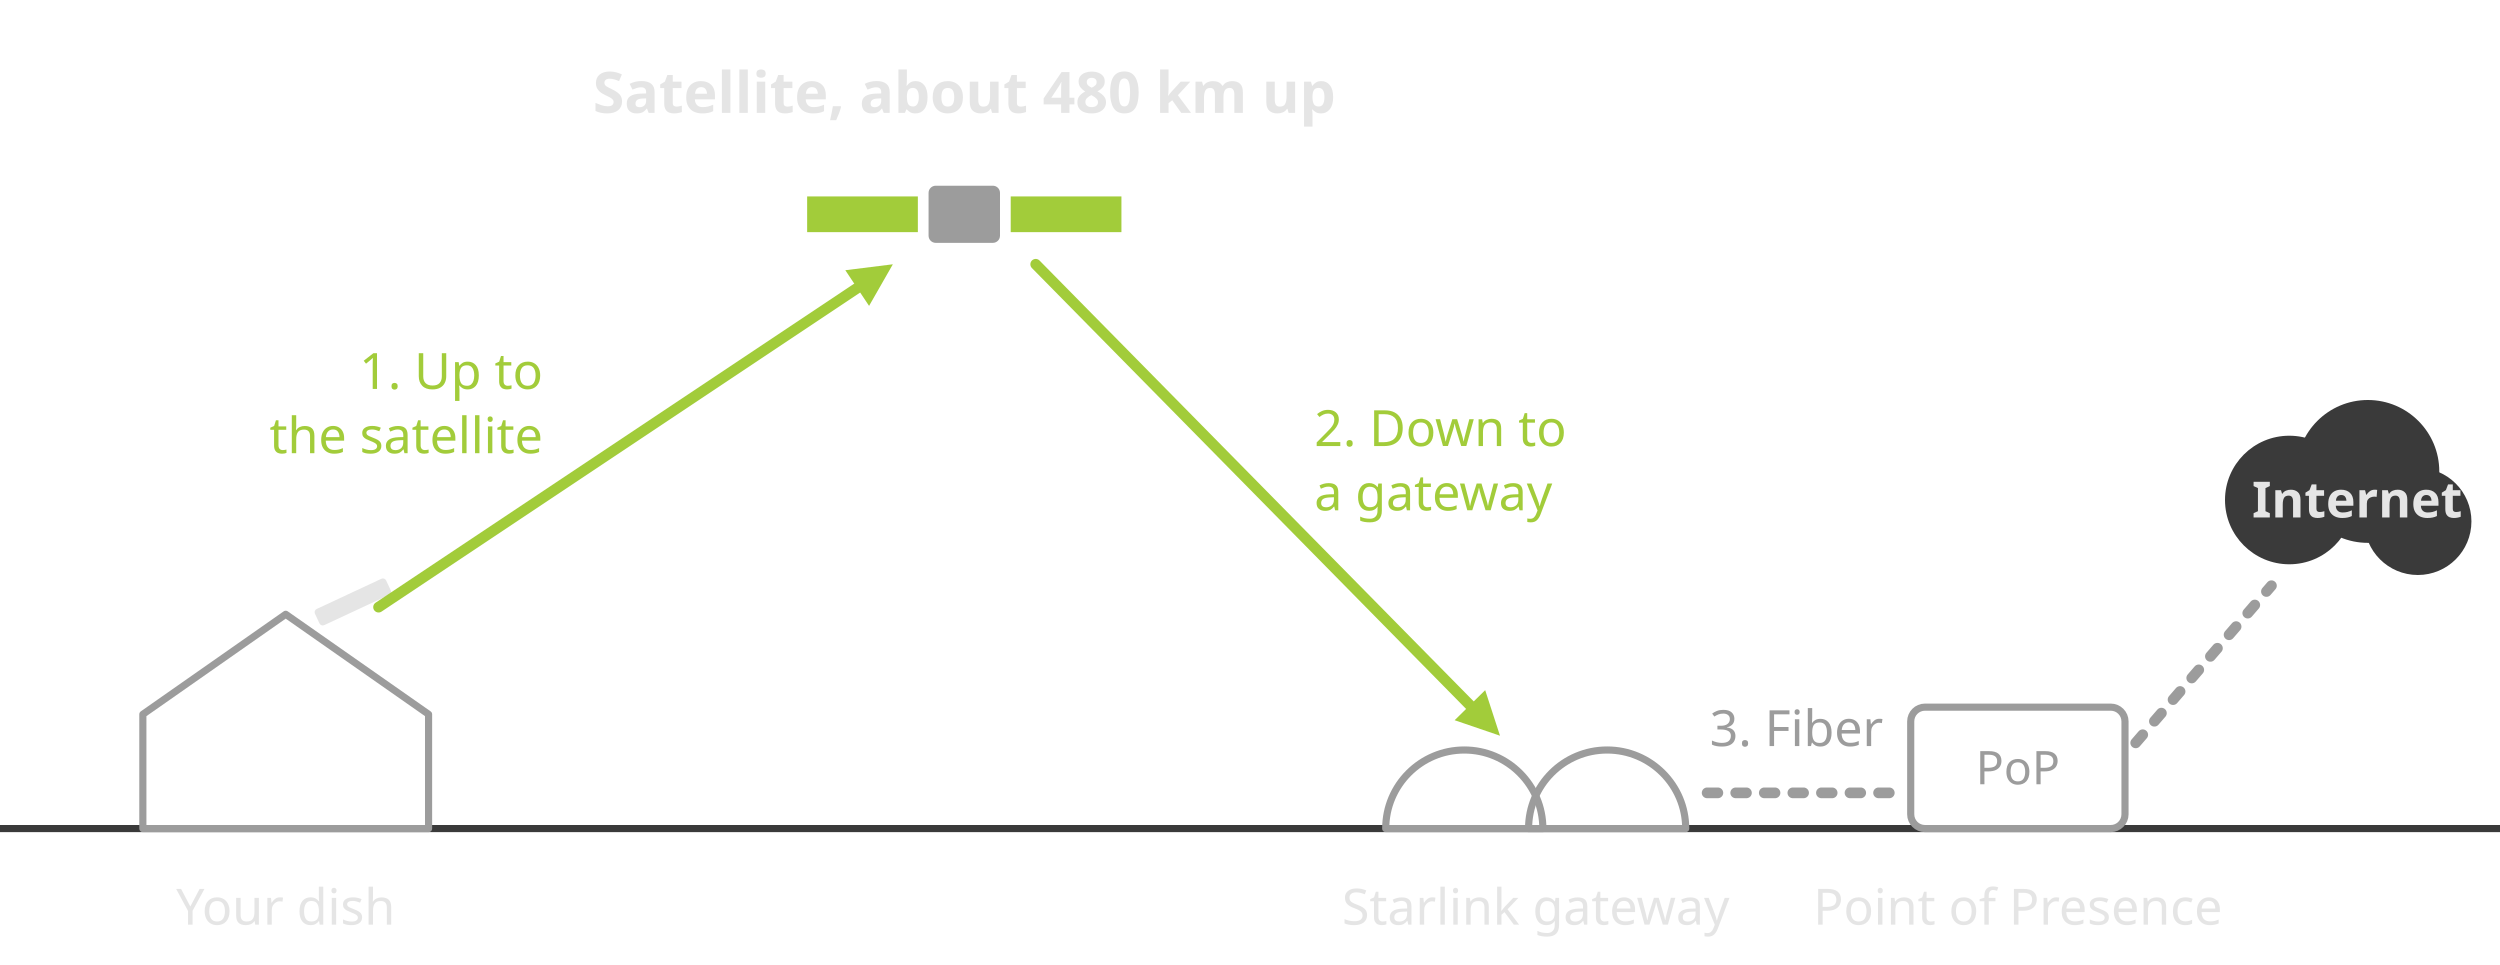
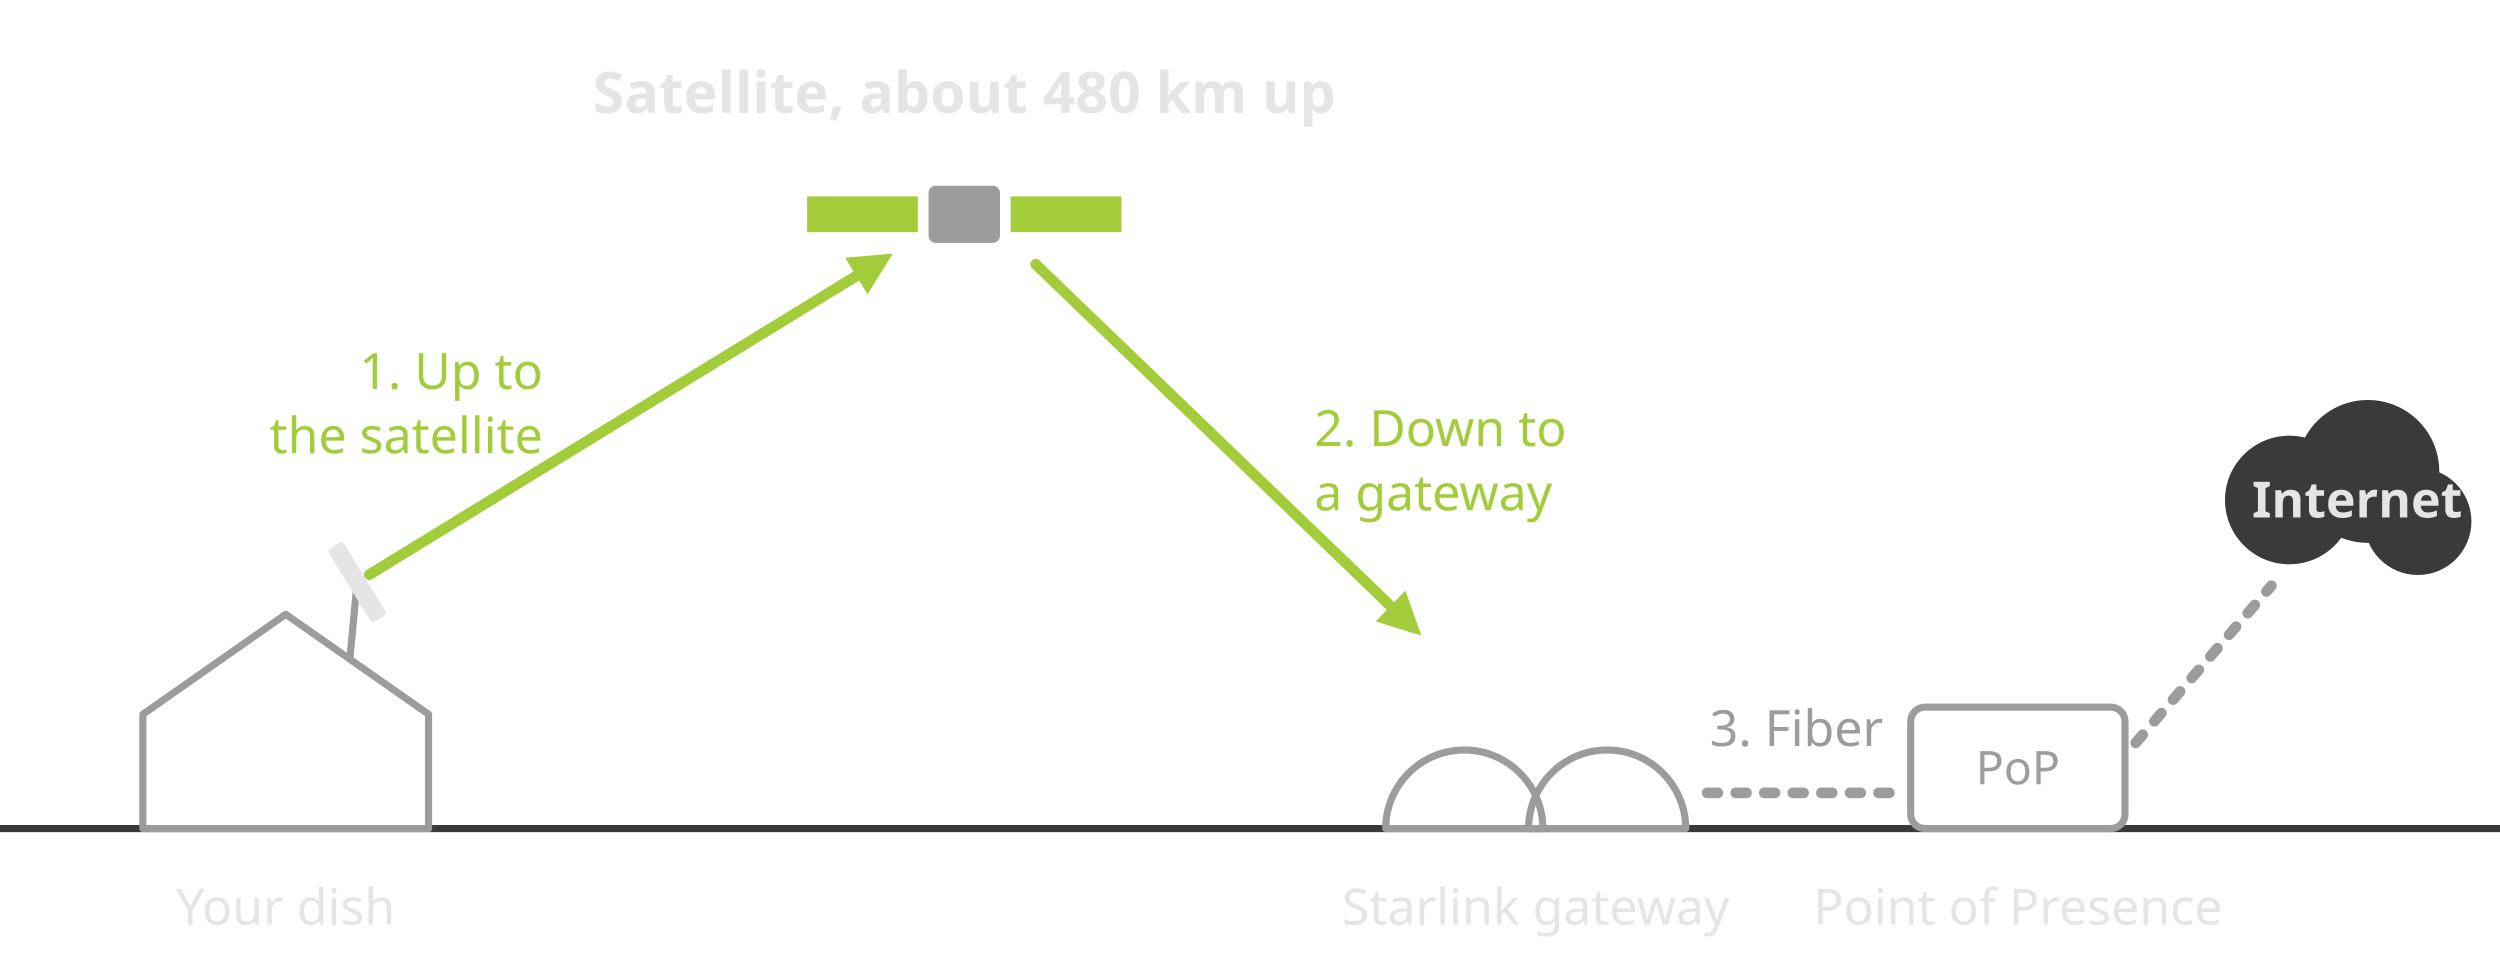
<svg xmlns="http://www.w3.org/2000/svg" viewBox="0 0 700 270" width="700" height="270" role="img" aria-label="Dish to satellite to gateway, then fiber to a Point of Presence and the internet">
  <line x1="0" y1="232" x2="700" y2="232" stroke="#3A3A3A" stroke-width="2" stroke-linecap="round" />
  <rect x="226" y="55.0" width="31.0" height="10" rx="0" fill="#A2CC3A" />
  <rect x="283.0" y="55.0" width="31.0" height="10" rx="0" fill="#A2CC3A" />
  <rect x="260.0" y="52.0" width="20" height="16" rx="2" fill="#9C9C9C" />
  <text x="270" y="31.6" font-family="IBM Plex Sans" font-size="16" fill="#E5E5E5" text-anchor="middle" font-weight="600">Satellite, about 480 km up</text>
  <path d="M40 232 V200 L80.0 172 L120 200 V232 Z" fill="none" stroke="#9C9C9C" stroke-width="2" stroke-linecap="round" stroke-linejoin="round" />
-   <rect x="88" y="166" width="22" height="5" rx="1" fill="#E5E5E5" transform="rotate(-25 99 169)" />
+   <line x1="98" y1="184" x2="100" y2="163" stroke="#9C9C9C" stroke-width="2" stroke-linecap="round" />
+   <rect x="88.0" y="160.5" width="24" height="5" rx="1" fill="#E5E5E5" transform="rotate(58.5 100 163)" />
  <text x="80" y="258.9" font-family="IBM Plex Sans" font-size="14" fill="#E5E5E5" text-anchor="middle" font-weight="400">Your dish</text>
  <path d="M388 232 A22 22 0 0 1 432 232 Z" fill="none" stroke="#9C9C9C" stroke-width="2" stroke-linecap="round" stroke-linejoin="round" />
  <path d="M428 232 A22 22 0 0 1 472 232 Z" fill="none" stroke="#9C9C9C" stroke-width="2" stroke-linecap="round" stroke-linejoin="round" />
  <text x="430" y="258.9" font-family="IBM Plex Sans" font-size="14" fill="#E5E5E5" text-anchor="middle" font-weight="400">Starlink gateway</text>
  <rect x="535" y="198" width="60" height="34" rx="4" fill="none" stroke="#9C9C9C" stroke-width="2" />
  <text x="565" y="219.6" font-family="IBM Plex Sans" font-size="13" fill="#9C9C9C" text-anchor="middle" font-weight="400">PoP</text>
  <text x="565" y="258.9" font-family="IBM Plex Sans" font-size="14" fill="#E5E5E5" text-anchor="middle" font-weight="400">Point of Presence</text>
  <circle cx="641" cy="140" r="18" fill="#3A3A3A" />
  <circle cx="663" cy="132" r="20" fill="#3A3A3A" />
  <circle cx="677" cy="146" r="15" fill="#3A3A3A" />
  <text x="660" y="144.9" font-family="IBM Plex Sans" font-size="14" fill="#E5E5E5" text-anchor="middle" font-weight="600">Internet</text>
-   <line x1="106" y1="170" x2="240.02" y2="80.66" stroke="#A2CC3A" stroke-width="3" stroke-linecap="round" />
-   <path d="M250.00 74.00 L243.34 85.65 L236.69 75.66 Z" fill="#A2CC3A" />
-   <line x1="290" y1="74" x2="411.58" y2="197.45" stroke="#A2CC3A" stroke-width="3" stroke-linecap="round" />
-   <path d="M420.00 206.00 L407.30 201.66 L415.85 193.24 Z" fill="#A2CC3A" />
+   <line x1="103.4" y1="160.9" x2="239.77" y2="77.27" stroke="#A2CC3A" stroke-width="3" stroke-linecap="round" />
+   <path d="M250.00 71.00 L242.91 82.39 L236.63 72.16 Z" fill="#A2CC3A" />
+   <line x1="290" y1="74" x2="389.36" y2="169.68" stroke="#A2CC3A" stroke-width="3" stroke-linecap="round" />
+   <path d="M398.00 178.00 L385.19 174.00 L393.52 165.35 Z" fill="#A2CC3A" />
  <line x1="478" y1="222" x2="530" y2="222" stroke="#9C9C9C" stroke-width="3" stroke-linecap="round" stroke-dasharray="3 5" />
  <line x1="598" y1="208" x2="636" y2="164" stroke="#9C9C9C" stroke-width="3" stroke-linecap="round" stroke-dasharray="3 5" />
  <text x="152" y="108.9" font-family="IBM Plex Sans" font-size="14" fill="#A2CC3A" text-anchor="end" font-weight="400">1. Up to</text>
  <text x="152" y="126.9" font-family="IBM Plex Sans" font-size="14" fill="#A2CC3A" text-anchor="end" font-weight="400">the satellite</text>
  <text x="368" y="124.9" font-family="IBM Plex Sans" font-size="14" fill="#A2CC3A" text-anchor="start" font-weight="400">2. Down to</text>
  <text x="368" y="142.9" font-family="IBM Plex Sans" font-size="14" fill="#A2CC3A" text-anchor="start" font-weight="400">a gateway</text>
  <text x="503" y="208.9" font-family="IBM Plex Sans" font-size="14" fill="#9C9C9C" text-anchor="middle" font-weight="400">3. Fiber</text>
</svg>
